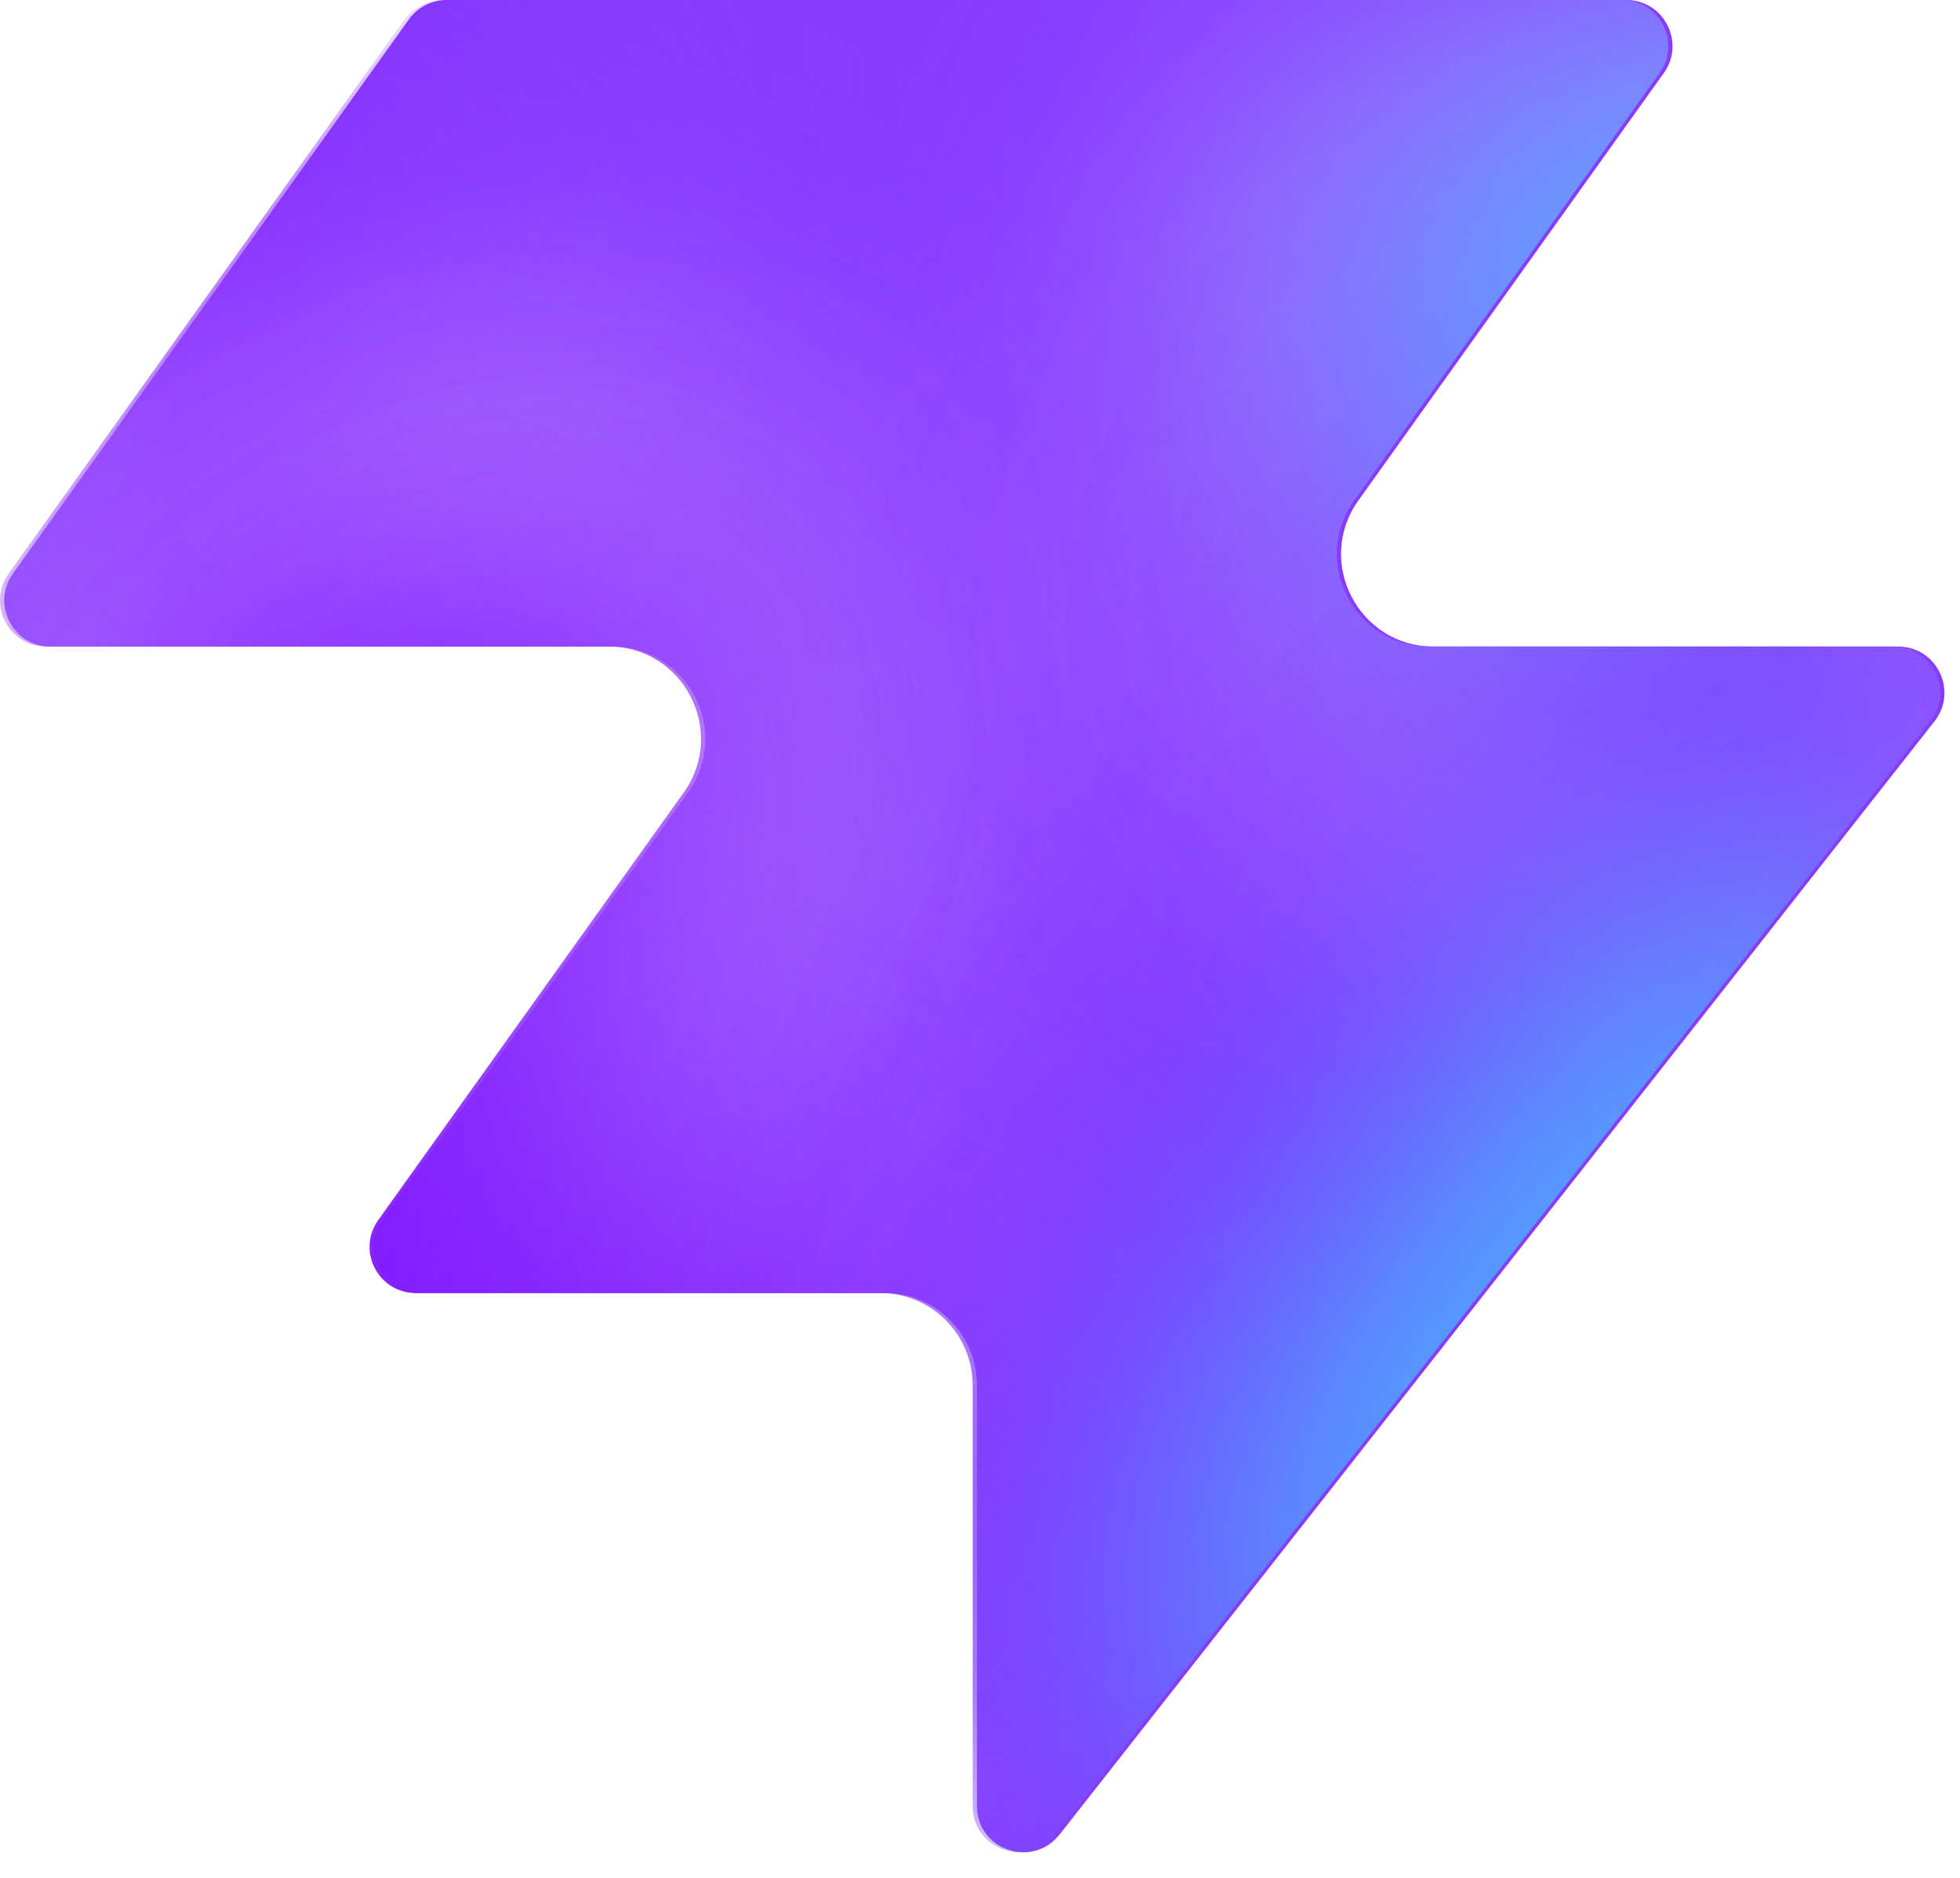
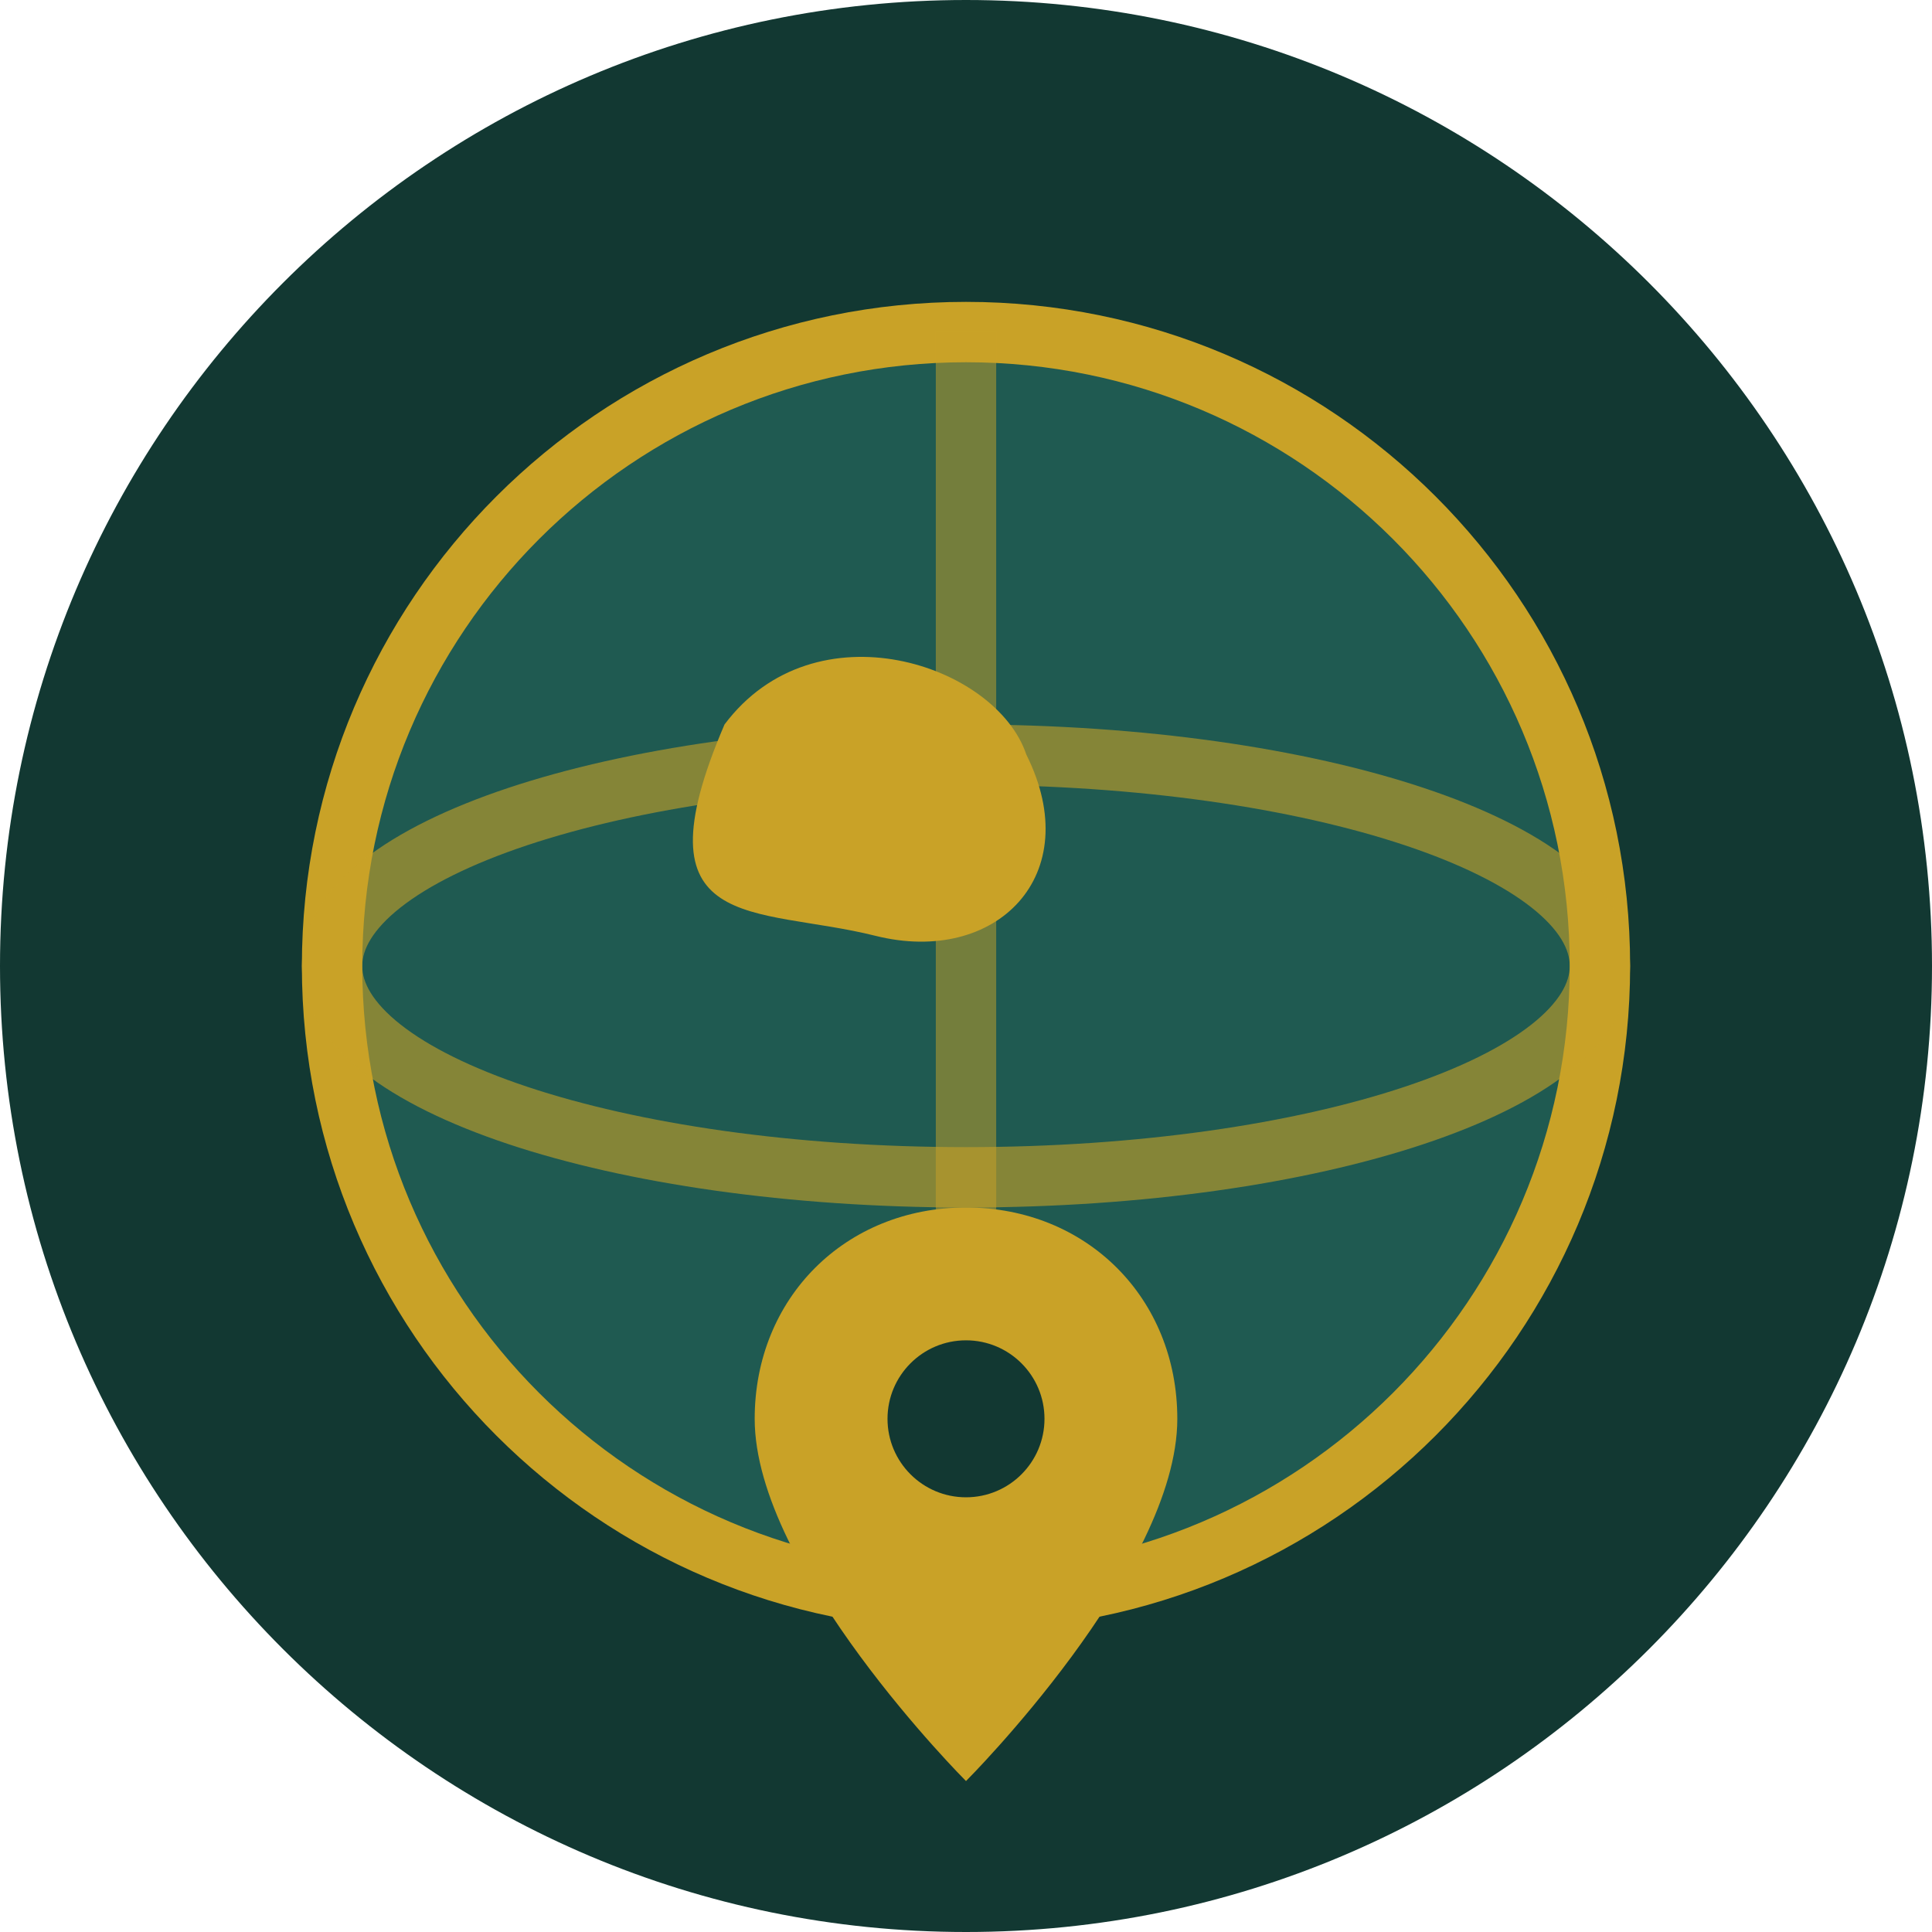
- <svg xmlns="http://www.w3.org/2000/svg" width="48" height="46" fill="none" viewBox="0 0 48 46">
-   <path fill="#863bff" d="M25.946 44.938c-.664.845-2.021.375-2.021-.698V33.937a2.26 2.26 0 0 0-2.262-2.262H10.287c-.92 0-1.456-1.04-.92-1.788l7.48-10.471c1.07-1.497 0-3.578-1.842-3.578H1.237c-.92 0-1.456-1.04-.92-1.788L10.013.474c.214-.297.556-.474.92-.474h28.894c.92 0 1.456 1.04.92 1.788l-7.48 10.471c-1.07 1.498 0 3.579 1.842 3.579h11.377c.943 0 1.473 1.088.89 1.83L25.947 44.94z" style="fill:#863bff;fill:color(display-p3 .525 .23 1);fill-opacity:1" />
-   <mask id="a" width="48" height="46" x="0" y="0" maskUnits="userSpaceOnUse" style="mask-type:alpha">
-     <path fill="#000" d="M25.842 44.938c-.664.844-2.021.375-2.021-.698V33.937a2.26 2.26 0 0 0-2.262-2.262H10.183c-.92 0-1.456-1.04-.92-1.788l7.48-10.471c1.07-1.498 0-3.579-1.842-3.579H1.133c-.92 0-1.456-1.04-.92-1.787L9.91.473c.214-.297.556-.474.92-.474h28.894c.92 0 1.456 1.04.92 1.788l-7.48 10.471c-1.07 1.498 0 3.578 1.842 3.578h11.377c.943 0 1.473 1.088.89 1.832L25.843 44.94z" style="fill:#000;fill-opacity:1" />
-   </mask>
-   <g mask="url(#a)">
-     <g filter="url(#b)">
-       <ellipse cx="5.508" cy="14.704" fill="#ede6ff" rx="5.508" ry="14.704" style="fill:#ede6ff;fill:color(display-p3 .927 .903 1);fill-opacity:1" transform="matrix(.00324 1 1 -.00324 -4.47 31.516)" />
-     </g>
-     <g filter="url(#c)">
-       <ellipse cx="10.399" cy="29.851" fill="#ede6ff" rx="10.399" ry="29.851" style="fill:#ede6ff;fill:color(display-p3 .927 .903 1);fill-opacity:1" transform="matrix(.00324 1 1 -.00324 -39.328 7.883)" />
-     </g>
-     <g filter="url(#d)">
-       <ellipse cx="5.508" cy="30.487" fill="#7e14ff" rx="5.508" ry="30.487" style="fill:#7e14ff;fill:color(display-p3 .492 .077 1);fill-opacity:1" transform="rotate(89.814 -25.913 -14.639)scale(1 -1)" />
-     </g>
-     <g filter="url(#e)">
-       <ellipse cx="5.508" cy="30.599" fill="#7e14ff" rx="5.508" ry="30.599" style="fill:#7e14ff;fill:color(display-p3 .492 .077 1);fill-opacity:1" transform="rotate(89.814 -32.644 -3.334)scale(1 -1)" />
-     </g>
-     <g filter="url(#f)">
-       <ellipse cx="5.508" cy="30.599" fill="#7e14ff" rx="5.508" ry="30.599" style="fill:#7e14ff;fill:color(display-p3 .492 .077 1);fill-opacity:1" transform="matrix(.00324 1 1 -.00324 -34.34 30.47)" />
-     </g>
-     <g filter="url(#g)">
-       <ellipse cx="14.072" cy="22.078" fill="#ede6ff" rx="14.072" ry="22.078" style="fill:#ede6ff;fill:color(display-p3 .927 .903 1);fill-opacity:1" transform="rotate(93.35 24.506 48.493)scale(-1 1)" />
-     </g>
-     <g filter="url(#h)">
-       <ellipse cx="3.47" cy="21.501" fill="#7e14ff" rx="3.47" ry="21.501" style="fill:#7e14ff;fill:color(display-p3 .492 .077 1);fill-opacity:1" transform="rotate(89.009 28.708 47.59)scale(-1 1)" />
-     </g>
-     <g filter="url(#i)">
-       <ellipse cx="3.47" cy="21.501" fill="#7e14ff" rx="3.47" ry="21.501" style="fill:#7e14ff;fill:color(display-p3 .492 .077 1);fill-opacity:1" transform="rotate(89.009 28.708 47.59)scale(-1 1)" />
-     </g>
-     <g filter="url(#j)">
-       <ellipse cx=".387" cy="8.972" fill="#7e14ff" rx="4.407" ry="29.108" style="fill:#7e14ff;fill:color(display-p3 .492 .077 1);fill-opacity:1" transform="rotate(39.51 .387 8.972)" />
-     </g>
-     <g filter="url(#k)">
-       <ellipse cx="47.523" cy="-6.092" fill="#7e14ff" rx="4.407" ry="29.108" style="fill:#7e14ff;fill:color(display-p3 .492 .077 1);fill-opacity:1" transform="rotate(37.892 47.523 -6.092)" />
-     </g>
-     <g filter="url(#l)">
-       <ellipse cx="41.412" cy="6.333" fill="#47bfff" rx="5.971" ry="9.665" style="fill:#47bfff;fill:color(display-p3 .28 .748 1);fill-opacity:1" transform="rotate(37.892 41.412 6.333)" />
-     </g>
-     <g filter="url(#m)">
-       <ellipse cx="-1.879" cy="38.332" fill="#7e14ff" rx="4.407" ry="29.108" style="fill:#7e14ff;fill:color(display-p3 .492 .077 1);fill-opacity:1" transform="rotate(37.892 -1.88 38.332)" />
-     </g>
-     <g filter="url(#n)">
-       <ellipse cx="-1.879" cy="38.332" fill="#7e14ff" rx="4.407" ry="29.108" style="fill:#7e14ff;fill:color(display-p3 .492 .077 1);fill-opacity:1" transform="rotate(37.892 -1.88 38.332)" />
-     </g>
-     <g filter="url(#o)">
-       <ellipse cx="35.651" cy="29.907" fill="#7e14ff" rx="4.407" ry="29.108" style="fill:#7e14ff;fill:color(display-p3 .492 .077 1);fill-opacity:1" transform="rotate(37.892 35.651 29.907)" />
-     </g>
-     <g filter="url(#p)">
-       <ellipse cx="38.418" cy="32.4" fill="#47bfff" rx="5.971" ry="15.297" style="fill:#47bfff;fill:color(display-p3 .28 .748 1);fill-opacity:1" transform="rotate(37.892 38.418 32.4)" />
-     </g>
-   </g>
-   <defs>
-     <filter id="b" width="60.045" height="41.654" x="-19.77" y="16.149" color-interpolation-filters="sRGB" filterUnits="userSpaceOnUse">
-       <feFlood flood-opacity="0" result="BackgroundImageFix" />
-       <feBlend in="SourceGraphic" in2="BackgroundImageFix" result="shape" />
-       <feGaussianBlur result="effect1_foregroundBlur_2002_17158" stdDeviation="7.659" />
-     </filter>
-     <filter id="c" width="90.34" height="51.437" x="-54.613" y="-7.533" color-interpolation-filters="sRGB" filterUnits="userSpaceOnUse">
-       <feFlood flood-opacity="0" result="BackgroundImageFix" />
-       <feBlend in="SourceGraphic" in2="BackgroundImageFix" result="shape" />
-       <feGaussianBlur result="effect1_foregroundBlur_2002_17158" stdDeviation="7.659" />
-     </filter>
-     <filter id="d" width="79.355" height="29.4" x="-49.64" y="2.03" color-interpolation-filters="sRGB" filterUnits="userSpaceOnUse">
-       <feFlood flood-opacity="0" result="BackgroundImageFix" />
-       <feBlend in="SourceGraphic" in2="BackgroundImageFix" result="shape" />
-       <feGaussianBlur result="effect1_foregroundBlur_2002_17158" stdDeviation="4.596" />
-     </filter>
-     <filter id="e" width="79.579" height="29.4" x="-45.045" y="20.029" color-interpolation-filters="sRGB" filterUnits="userSpaceOnUse">
-       <feFlood flood-opacity="0" result="BackgroundImageFix" />
-       <feBlend in="SourceGraphic" in2="BackgroundImageFix" result="shape" />
-       <feGaussianBlur result="effect1_foregroundBlur_2002_17158" stdDeviation="4.596" />
-     </filter>
-     <filter id="f" width="79.579" height="29.4" x="-43.513" y="21.178" color-interpolation-filters="sRGB" filterUnits="userSpaceOnUse">
-       <feFlood flood-opacity="0" result="BackgroundImageFix" />
-       <feBlend in="SourceGraphic" in2="BackgroundImageFix" result="shape" />
-       <feGaussianBlur result="effect1_foregroundBlur_2002_17158" stdDeviation="4.596" />
-     </filter>
-     <filter id="g" width="74.749" height="58.852" x="15.756" y="-17.901" color-interpolation-filters="sRGB" filterUnits="userSpaceOnUse">
-       <feFlood flood-opacity="0" result="BackgroundImageFix" />
-       <feBlend in="SourceGraphic" in2="BackgroundImageFix" result="shape" />
-       <feGaussianBlur result="effect1_foregroundBlur_2002_17158" stdDeviation="7.659" />
-     </filter>
-     <filter id="h" width="61.377" height="25.362" x="23.548" y="2.284" color-interpolation-filters="sRGB" filterUnits="userSpaceOnUse">
-       <feFlood flood-opacity="0" result="BackgroundImageFix" />
-       <feBlend in="SourceGraphic" in2="BackgroundImageFix" result="shape" />
-       <feGaussianBlur result="effect1_foregroundBlur_2002_17158" stdDeviation="4.596" />
-     </filter>
-     <filter id="i" width="61.377" height="25.362" x="23.548" y="2.284" color-interpolation-filters="sRGB" filterUnits="userSpaceOnUse">
-       <feFlood flood-opacity="0" result="BackgroundImageFix" />
-       <feBlend in="SourceGraphic" in2="BackgroundImageFix" result="shape" />
-       <feGaussianBlur result="effect1_foregroundBlur_2002_17158" stdDeviation="4.596" />
-     </filter>
-     <filter id="j" width="56.045" height="63.649" x="-27.636" y="-22.853" color-interpolation-filters="sRGB" filterUnits="userSpaceOnUse">
-       <feFlood flood-opacity="0" result="BackgroundImageFix" />
-       <feBlend in="SourceGraphic" in2="BackgroundImageFix" result="shape" />
-       <feGaussianBlur result="effect1_foregroundBlur_2002_17158" stdDeviation="4.596" />
-     </filter>
-     <filter id="k" width="54.814" height="64.646" x="20.116" y="-38.415" color-interpolation-filters="sRGB" filterUnits="userSpaceOnUse">
-       <feFlood flood-opacity="0" result="BackgroundImageFix" />
-       <feBlend in="SourceGraphic" in2="BackgroundImageFix" result="shape" />
-       <feGaussianBlur result="effect1_foregroundBlur_2002_17158" stdDeviation="4.596" />
-     </filter>
-     <filter id="l" width="33.541" height="35.313" x="24.641" y="-11.323" color-interpolation-filters="sRGB" filterUnits="userSpaceOnUse">
-       <feFlood flood-opacity="0" result="BackgroundImageFix" />
-       <feBlend in="SourceGraphic" in2="BackgroundImageFix" result="shape" />
-       <feGaussianBlur result="effect1_foregroundBlur_2002_17158" stdDeviation="4.596" />
-     </filter>
-     <filter id="m" width="54.814" height="64.646" x="-29.286" y="6.009" color-interpolation-filters="sRGB" filterUnits="userSpaceOnUse">
-       <feFlood flood-opacity="0" result="BackgroundImageFix" />
-       <feBlend in="SourceGraphic" in2="BackgroundImageFix" result="shape" />
-       <feGaussianBlur result="effect1_foregroundBlur_2002_17158" stdDeviation="4.596" />
-     </filter>
-     <filter id="n" width="54.814" height="64.646" x="-29.286" y="6.009" color-interpolation-filters="sRGB" filterUnits="userSpaceOnUse">
-       <feFlood flood-opacity="0" result="BackgroundImageFix" />
-       <feBlend in="SourceGraphic" in2="BackgroundImageFix" result="shape" />
-       <feGaussianBlur result="effect1_foregroundBlur_2002_17158" stdDeviation="4.596" />
-     </filter>
-     <filter id="o" width="54.814" height="64.646" x="8.244" y="-2.416" color-interpolation-filters="sRGB" filterUnits="userSpaceOnUse">
-       <feFlood flood-opacity="0" result="BackgroundImageFix" />
-       <feBlend in="SourceGraphic" in2="BackgroundImageFix" result="shape" />
-       <feGaussianBlur result="effect1_foregroundBlur_2002_17158" stdDeviation="4.596" />
-     </filter>
-     <filter id="p" width="39.409" height="43.623" x="18.713" y="10.588" color-interpolation-filters="sRGB" filterUnits="userSpaceOnUse">
-       <feFlood flood-opacity="0" result="BackgroundImageFix" />
-       <feBlend in="SourceGraphic" in2="BackgroundImageFix" result="shape" />
-       <feGaussianBlur result="effect1_foregroundBlur_2002_17158" stdDeviation="4.596" />
-     </filter>
-   </defs>
+ <svg xmlns="http://www.w3.org/2000/svg" viewBox="0 0 64 64" width="64" height="64">
+   <circle cx="32" cy="32" r="32" fill="#123832" />
+   <circle cx="32" cy="32" r="21" fill="#1f5a51" stroke="#c9a227" stroke-width="2" />
+   <ellipse cx="32" cy="32" rx="21" ry="7" fill="none" stroke="#c9a227" stroke-width="2" opacity="0.6" />
+   <line x1="32" y1="11" x2="32" y2="53" stroke="#c9a227" stroke-width="2" opacity="0.5" />
+   <path d="M24 24c3-4 9-2 10 1 2 4-1 7-5 6-4-1-8 0-5-7z" fill="#c9a227" />
+   <path d="M32 40c4 0 7 3 7 7 0 5-7 12-7 12s-7-7-7-12c0-4 3-7 7-7z" fill="#c9a227" />
+   <circle cx="32" cy="47" r="2.6" fill="#123832" />
</svg>
